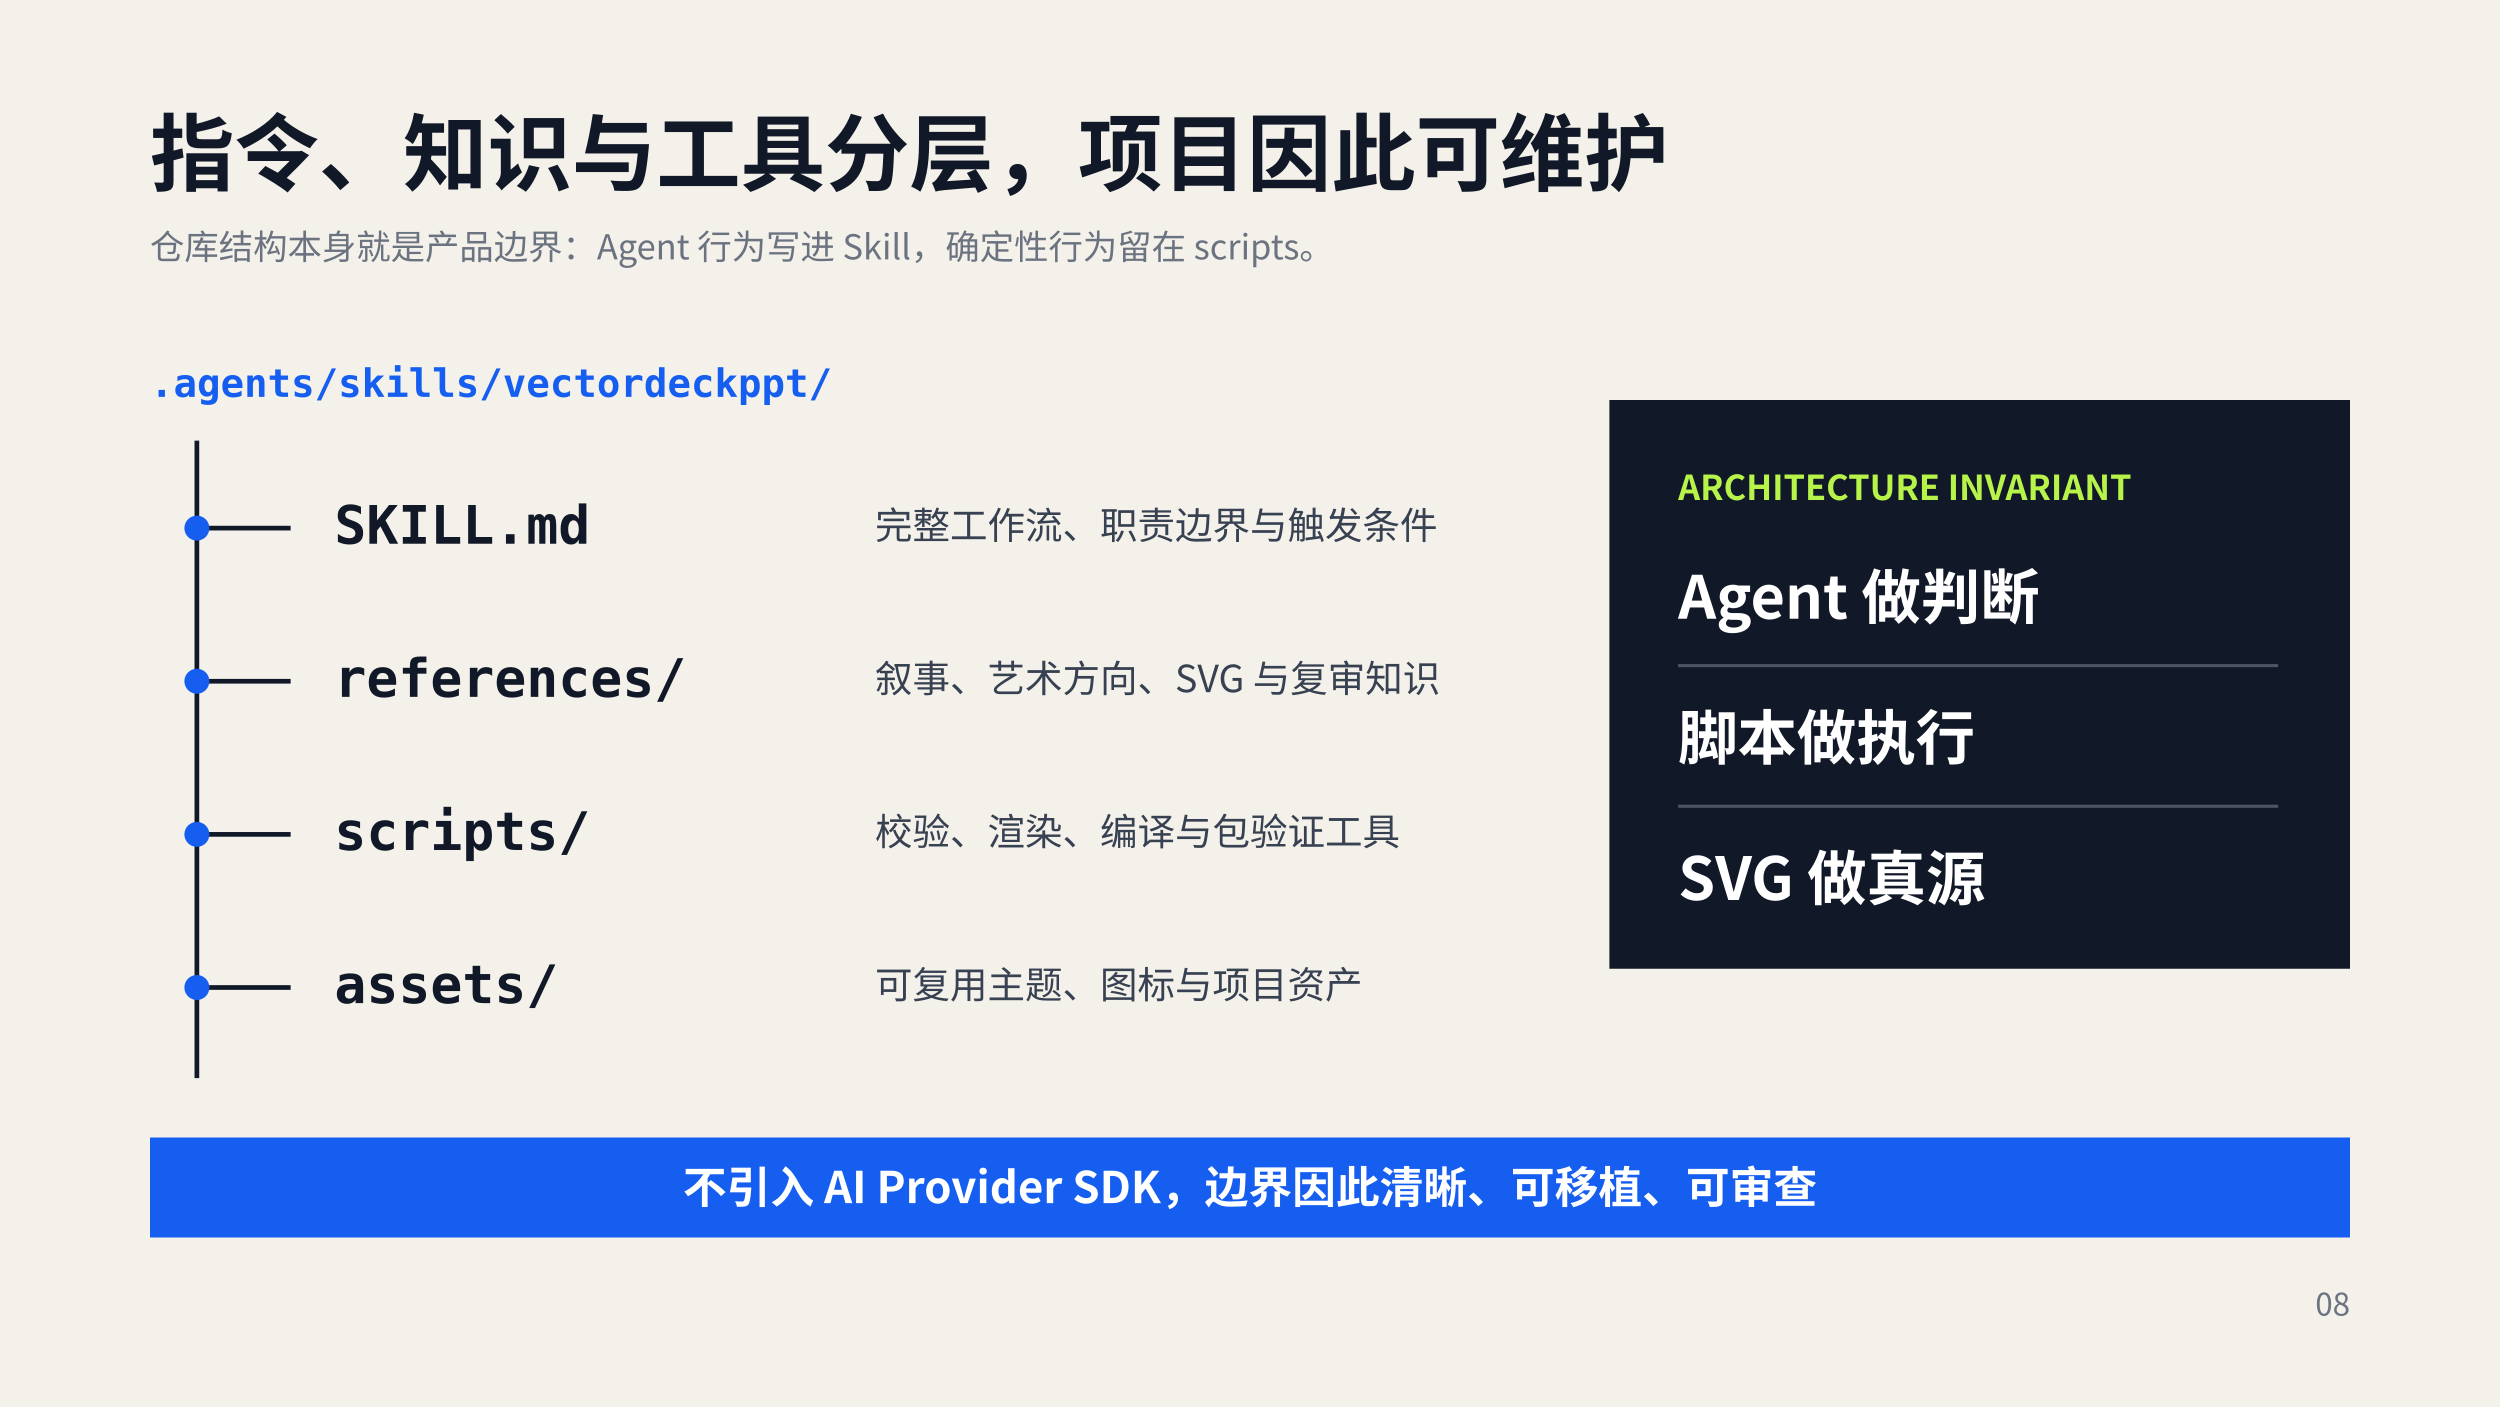
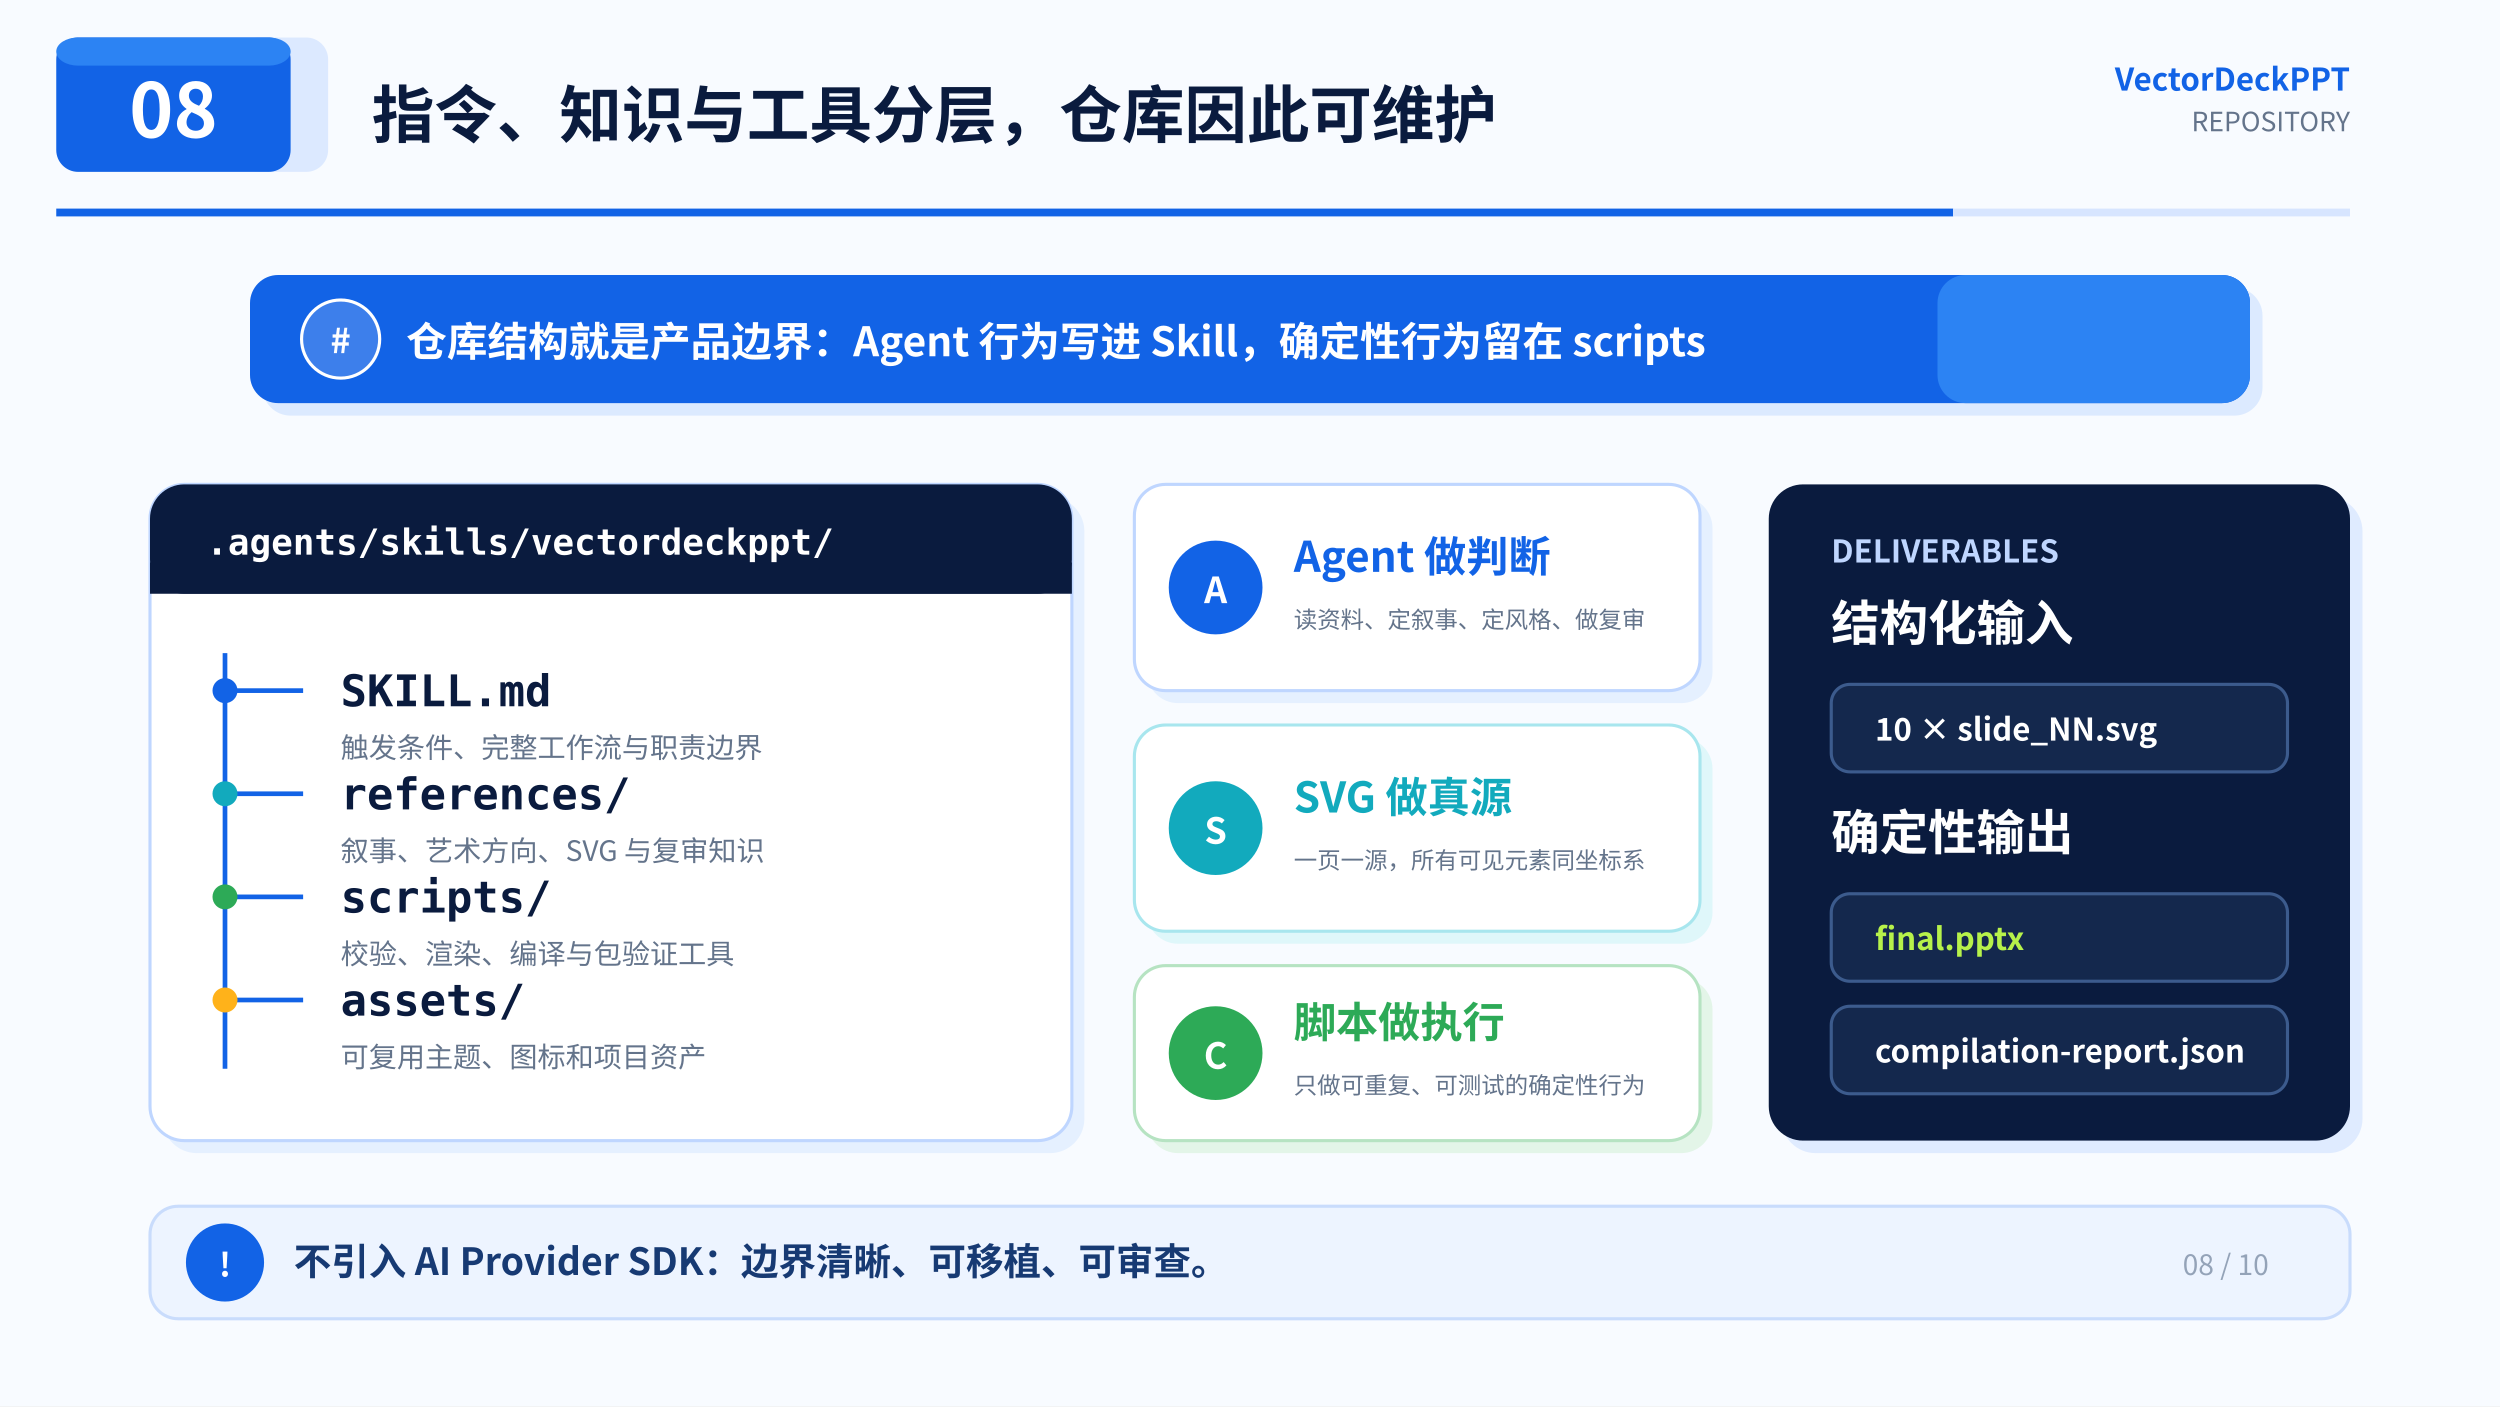
<svg xmlns="http://www.w3.org/2000/svg" width="1600" height="900" viewBox="0 0 1600 900">
-   <rect x="0" y="0" width="1600" height="900" fill="#F4F1EA" />
+   <rect x="0" y="0" width="1600" height="900" fill="#F8FBFF" />
  <g font-family="Microsoft YaHei, PingFang SC, Noto Sans CJK SC, sans-serif">
-     <text x="96" y="118" font-size="54" font-weight="700" fill="#111827">指令、知识与工具分层，项目因此可维护</text>
-     <text x="96" y="166" font-size="22" fill="#6B7280">仓库结构本身就是产品边界：Agent 行为写进 Skill，确定性行为留在 scripts。</text>
-     <text x="96" y="254" font-family="Consolas, monospace" font-size="25" font-weight="700" fill="#155EEF">.agents/skills/vectordeckppt/</text>
-     <line x1="126" y1="282" x2="126" y2="690" stroke="#111827" stroke-width="3" />
-     <line x1="126" y1="338" x2="186" y2="338" stroke="#111827" stroke-width="3" />
-     <circle cx="126" cy="338" r="8" fill="#155EEF" />
-     <text x="214" y="348" font-family="Consolas, monospace" font-size="34" font-weight="700" fill="#111827">SKILL.md</text>
-     <text x="560" y="345" font-size="24" fill="#374151">完整工作流、职责边界与触发条件</text>
-     <line x1="126" y1="436" x2="186" y2="436" stroke="#111827" stroke-width="3" />
-     <circle cx="126" cy="436" r="8" fill="#155EEF" />
-     <text x="214" y="446" font-family="Consolas, monospace" font-size="34" font-weight="700" fill="#111827">references/</text>
-     <text x="560" y="443" font-size="24" fill="#374151">叙事、艺术方向、SVG 与复审知识</text>
-     <line x1="126" y1="534" x2="186" y2="534" stroke="#111827" stroke-width="3" />
-     <circle cx="126" cy="534" r="8" fill="#155EEF" />
-     <text x="214" y="544" font-family="Consolas, monospace" font-size="34" font-weight="700" fill="#111827">scripts/</text>
-     <text x="560" y="541" font-size="24" fill="#374151">校验、渲染、编译与包验证工具</text>
-     <line x1="126" y1="632" x2="186" y2="632" stroke="#111827" stroke-width="3" />
-     <circle cx="126" cy="632" r="8" fill="#155EEF" />
-     <text x="214" y="642" font-family="Consolas, monospace" font-size="34" font-weight="700" fill="#111827">assets/</text>
-     <text x="560" y="639" font-size="24" fill="#374151">可复用主题、图标与项目资产</text>
-     <rect x="1030" y="256" width="474" height="364" fill="#111827" />
-     <text x="1074" y="320" font-size="22" font-weight="700" fill="#B8F34A">ARCHITECTURE INVARIANT</text>
-     <text x="1074" y="396" font-size="38" font-weight="700" fill="#FFFFFF">Agent 做判断</text>
-     <line x1="1074" y1="426" x2="1458" y2="426" stroke="#4B5563" stroke-width="2" />
-     <text x="1074" y="486" font-size="38" font-weight="700" fill="#FFFFFF">脚本做执行</text>
-     <line x1="1074" y1="516" x2="1458" y2="516" stroke="#4B5563" stroke-width="2" />
-     <text x="1074" y="576" font-size="38" font-weight="700" fill="#FFFFFF">SVG 做真源</text>
-     <rect x="96" y="728" width="1408" height="64" fill="#155EEF" />
-     <text x="800" y="770" text-anchor="middle" font-size="28" font-weight="700" fill="#FFFFFF">不引入 AI Provider SDK，边界因此清晰、可移植、可审查</text>
-     <text x="1504" y="842" text-anchor="end" font-size="20" fill="#6B7280">08</text>
+     <rect x="152" y="24" width="58" height="86" rx="14" fill="#DCE9FF" />
+     <rect x="36" y="24" width="150" height="86" rx="14" fill="#1263E6" />
+     <rect x="36" y="24" width="150" height="18" rx="14" fill="#2C83F3" />
+     <text x="111" y="88" text-anchor="middle" font-size="48" font-weight="700" fill="#FFFFFF">08</text>
+     <text x="238" y="88" font-size="40" font-weight="700" fill="#0A1B3E">指令、知识与工具分层，仓库因此可维护</text>
+     <text x="1504" y="58" text-anchor="end" font-size="20" font-weight="700" fill="#1263E6">VectorDeckPPT</text>
+     <text x="1504" y="84" text-anchor="end" font-size="17" fill="#64748B">REPOSITORY</text>
+     <line x1="36" y1="136" x2="1250" y2="136" stroke="#1263E6" stroke-width="5" />
+     <line x1="1250" y1="136" x2="1504" y2="136" stroke="#D7E5FF" stroke-width="5" />
+     <rect x="168" y="184" width="1280" height="82" rx="18" fill="#DCEAFF" />
+     <rect x="160" y="176" width="1280" height="82" rx="18" fill="#1263E6" />
+     <rect x="1240" y="176" width="200" height="82" rx="18" fill="#2C83F3" />
+     <circle cx="218" cy="217" r="25" fill="#FFFFFF" fill-opacity="0.18" stroke="#FFFFFF" stroke-width="2" />
+     <text x="218" y="226" text-anchor="middle" font-size="22" font-weight="700" fill="#FFFFFF">#</text>
+     <text x="260" y="228" font-size="26" font-weight="700" fill="#FFFFFF">仓库结构就是产品边界：Agent 行为写进 Skill，确定性行为留在 scripts</text>
+     <rect x="104" y="318" width="590" height="420" rx="22" fill="#E5F0FF" />
+     <rect x="96" y="310" width="590" height="420" rx="22" fill="#FFFFFF" stroke="#BFD6FF" stroke-width="2" />
+     <rect x="96" y="310" width="590" height="70" rx="22" fill="#0A1B3E" />
+     <rect x="96" y="360" width="590" height="20" fill="#0A1B3E" />
+     <text x="132" y="355" font-family="Consolas, monospace" font-size="23" font-weight="700" fill="#FFFFFF">.agents/skills/vectordeckppt/</text>
+     <line x1="144" y1="418" x2="144" y2="684" stroke="#1263E6" stroke-width="3" />
+     <line x1="144" y1="442" x2="194" y2="442" stroke="#1263E6" stroke-width="3" />
+     <line x1="144" y1="508" x2="194" y2="508" stroke="#1263E6" stroke-width="3" />
+     <line x1="144" y1="574" x2="194" y2="574" stroke="#1263E6" stroke-width="3" />
+     <line x1="144" y1="640" x2="194" y2="640" stroke="#1263E6" stroke-width="3" />
+     <circle cx="144" cy="442" r="8" fill="#1263E6" />
+     <circle cx="144" cy="508" r="8" fill="#12AABD" />
+     <circle cx="144" cy="574" r="8" fill="#2DAA57" />
+     <circle cx="144" cy="640" r="8" fill="#FFB21A" />
+     <text x="218" y="452" font-family="Consolas, monospace" font-size="28" font-weight="700" fill="#0A1B3E">SKILL.md</text>
+     <text x="218" y="485" font-size="18" fill="#64748B">触发条件、完整工作流与职责边界</text>
+     <text x="218" y="518" font-family="Consolas, monospace" font-size="28" font-weight="700" fill="#0A1B3E">references/</text>
+     <text x="218" y="551" font-size="18" fill="#64748B">叙事、艺术方向、SVG 与复审知识</text>
+     <text x="218" y="584" font-family="Consolas, monospace" font-size="28" font-weight="700" fill="#0A1B3E">scripts/</text>
+     <text x="218" y="617" font-size="18" fill="#64748B">校验、渲染、编译与包验证工具</text>
+     <text x="218" y="650" font-family="Consolas, monospace" font-size="28" font-weight="700" fill="#0A1B3E">assets/</text>
+     <text x="218" y="683" font-size="18" fill="#64748B">可复用主题、图标和项目资产</text>
+     <rect x="734" y="318" width="362" height="132" rx="20" fill="#E5F0FF" />
+     <rect x="726" y="310" width="362" height="132" rx="20" fill="#FFFFFF" stroke="#BFD6FF" stroke-width="2" />
+     <circle cx="778" cy="376" r="30" fill="#1263E6" />
+     <text x="778" y="386" text-anchor="middle" font-size="23" font-weight="700" fill="#FFFFFF">A</text>
+     <text x="828" y="366" font-size="27" font-weight="700" fill="#1263E6">Agent 做判断</text>
+     <text x="828" y="402" font-size="15" fill="#64748B">读资料、定叙事、定风格、做复审</text>
+     <rect x="734" y="472" width="362" height="132" rx="20" fill="#DFF7FA" />
+     <rect x="726" y="464" width="362" height="132" rx="20" fill="#FFFFFF" stroke="#A8E6EE" stroke-width="2" />
+     <circle cx="778" cy="530" r="30" fill="#12AABD" />
+     <text x="778" y="540" text-anchor="middle" font-size="23" font-weight="700" fill="#FFFFFF">S</text>
+     <text x="828" y="520" font-size="27" font-weight="700" fill="#12AABD">SVG 做真源</text>
+     <text x="828" y="556" font-size="15" fill="#64748B">一页一源，所有可见元素同坐标系</text>
+     <rect x="734" y="626" width="362" height="112" rx="20" fill="#E3F5E8" />
+     <rect x="726" y="618" width="362" height="112" rx="20" fill="#FFFFFF" stroke="#B6E3C2" stroke-width="2" />
+     <circle cx="778" cy="674" r="30" fill="#2DAA57" />
+     <text x="778" y="684" text-anchor="middle" font-size="23" font-weight="700" fill="#FFFFFF">C</text>
+     <text x="828" y="664" font-size="27" font-weight="700" fill="#2DAA57">脚本做执行</text>
+     <text x="828" y="700" font-size="15" fill="#64748B">只做可重复、可测试的确定性行为</text>
+     <rect x="1140" y="318" width="372" height="420" rx="22" fill="#DFEBFF" />
+     <rect x="1132" y="310" width="372" height="420" rx="22" fill="#0A1B3E" />
+     <text x="1172" y="360" font-size="20" font-weight="700" fill="#BFD6FF">DELIVERABLES</text>
+     <text x="1172" y="410" font-size="31" font-weight="700" fill="#FFFFFF">结构化输入</text>
+     <rect x="1172" y="438" width="292" height="56" rx="12" fill="#14284D" stroke="#3C5B8D" stroke-width="2" />
+     <text x="1200" y="474" font-size="20" font-weight="700" fill="#FFFFFF">10 × slide_NN.svg</text>
+     <text x="1172" y="544" font-size="31" font-weight="700" fill="#FFFFFF">确定性输出</text>
+     <rect x="1172" y="572" width="292" height="56" rx="12" fill="#14284D" stroke="#3C5B8D" stroke-width="2" />
+     <text x="1200" y="608" font-size="20" font-weight="700" fill="#B7F24A">final.pptx</text>
+     <rect x="1172" y="644" width="292" height="56" rx="12" fill="#14284D" stroke="#3C5B8D" stroke-width="2" />
+     <text x="1200" y="680" font-size="20" font-weight="700" fill="#FFFFFF">compilation-report.json</text>
+     <rect x="96" y="772" width="1408" height="72" rx="18" fill="#EDF4FF" stroke="#C9DCFC" stroke-width="2" />
+     <circle cx="144" cy="808" r="25" fill="#1263E6" />
+     <text x="144" y="817" text-anchor="middle" font-size="21" font-weight="700" fill="#FFFFFF">!</text>
+     <text x="188" y="816" font-size="24" font-weight="700" fill="#173A73">不引入 AI Provider SDK：边界清晰、可移植、可审查。</text>
+     <text x="1452" y="816" text-anchor="end" font-size="18" fill="#94A3B8">08 / 10</text>
  </g>
</svg>
